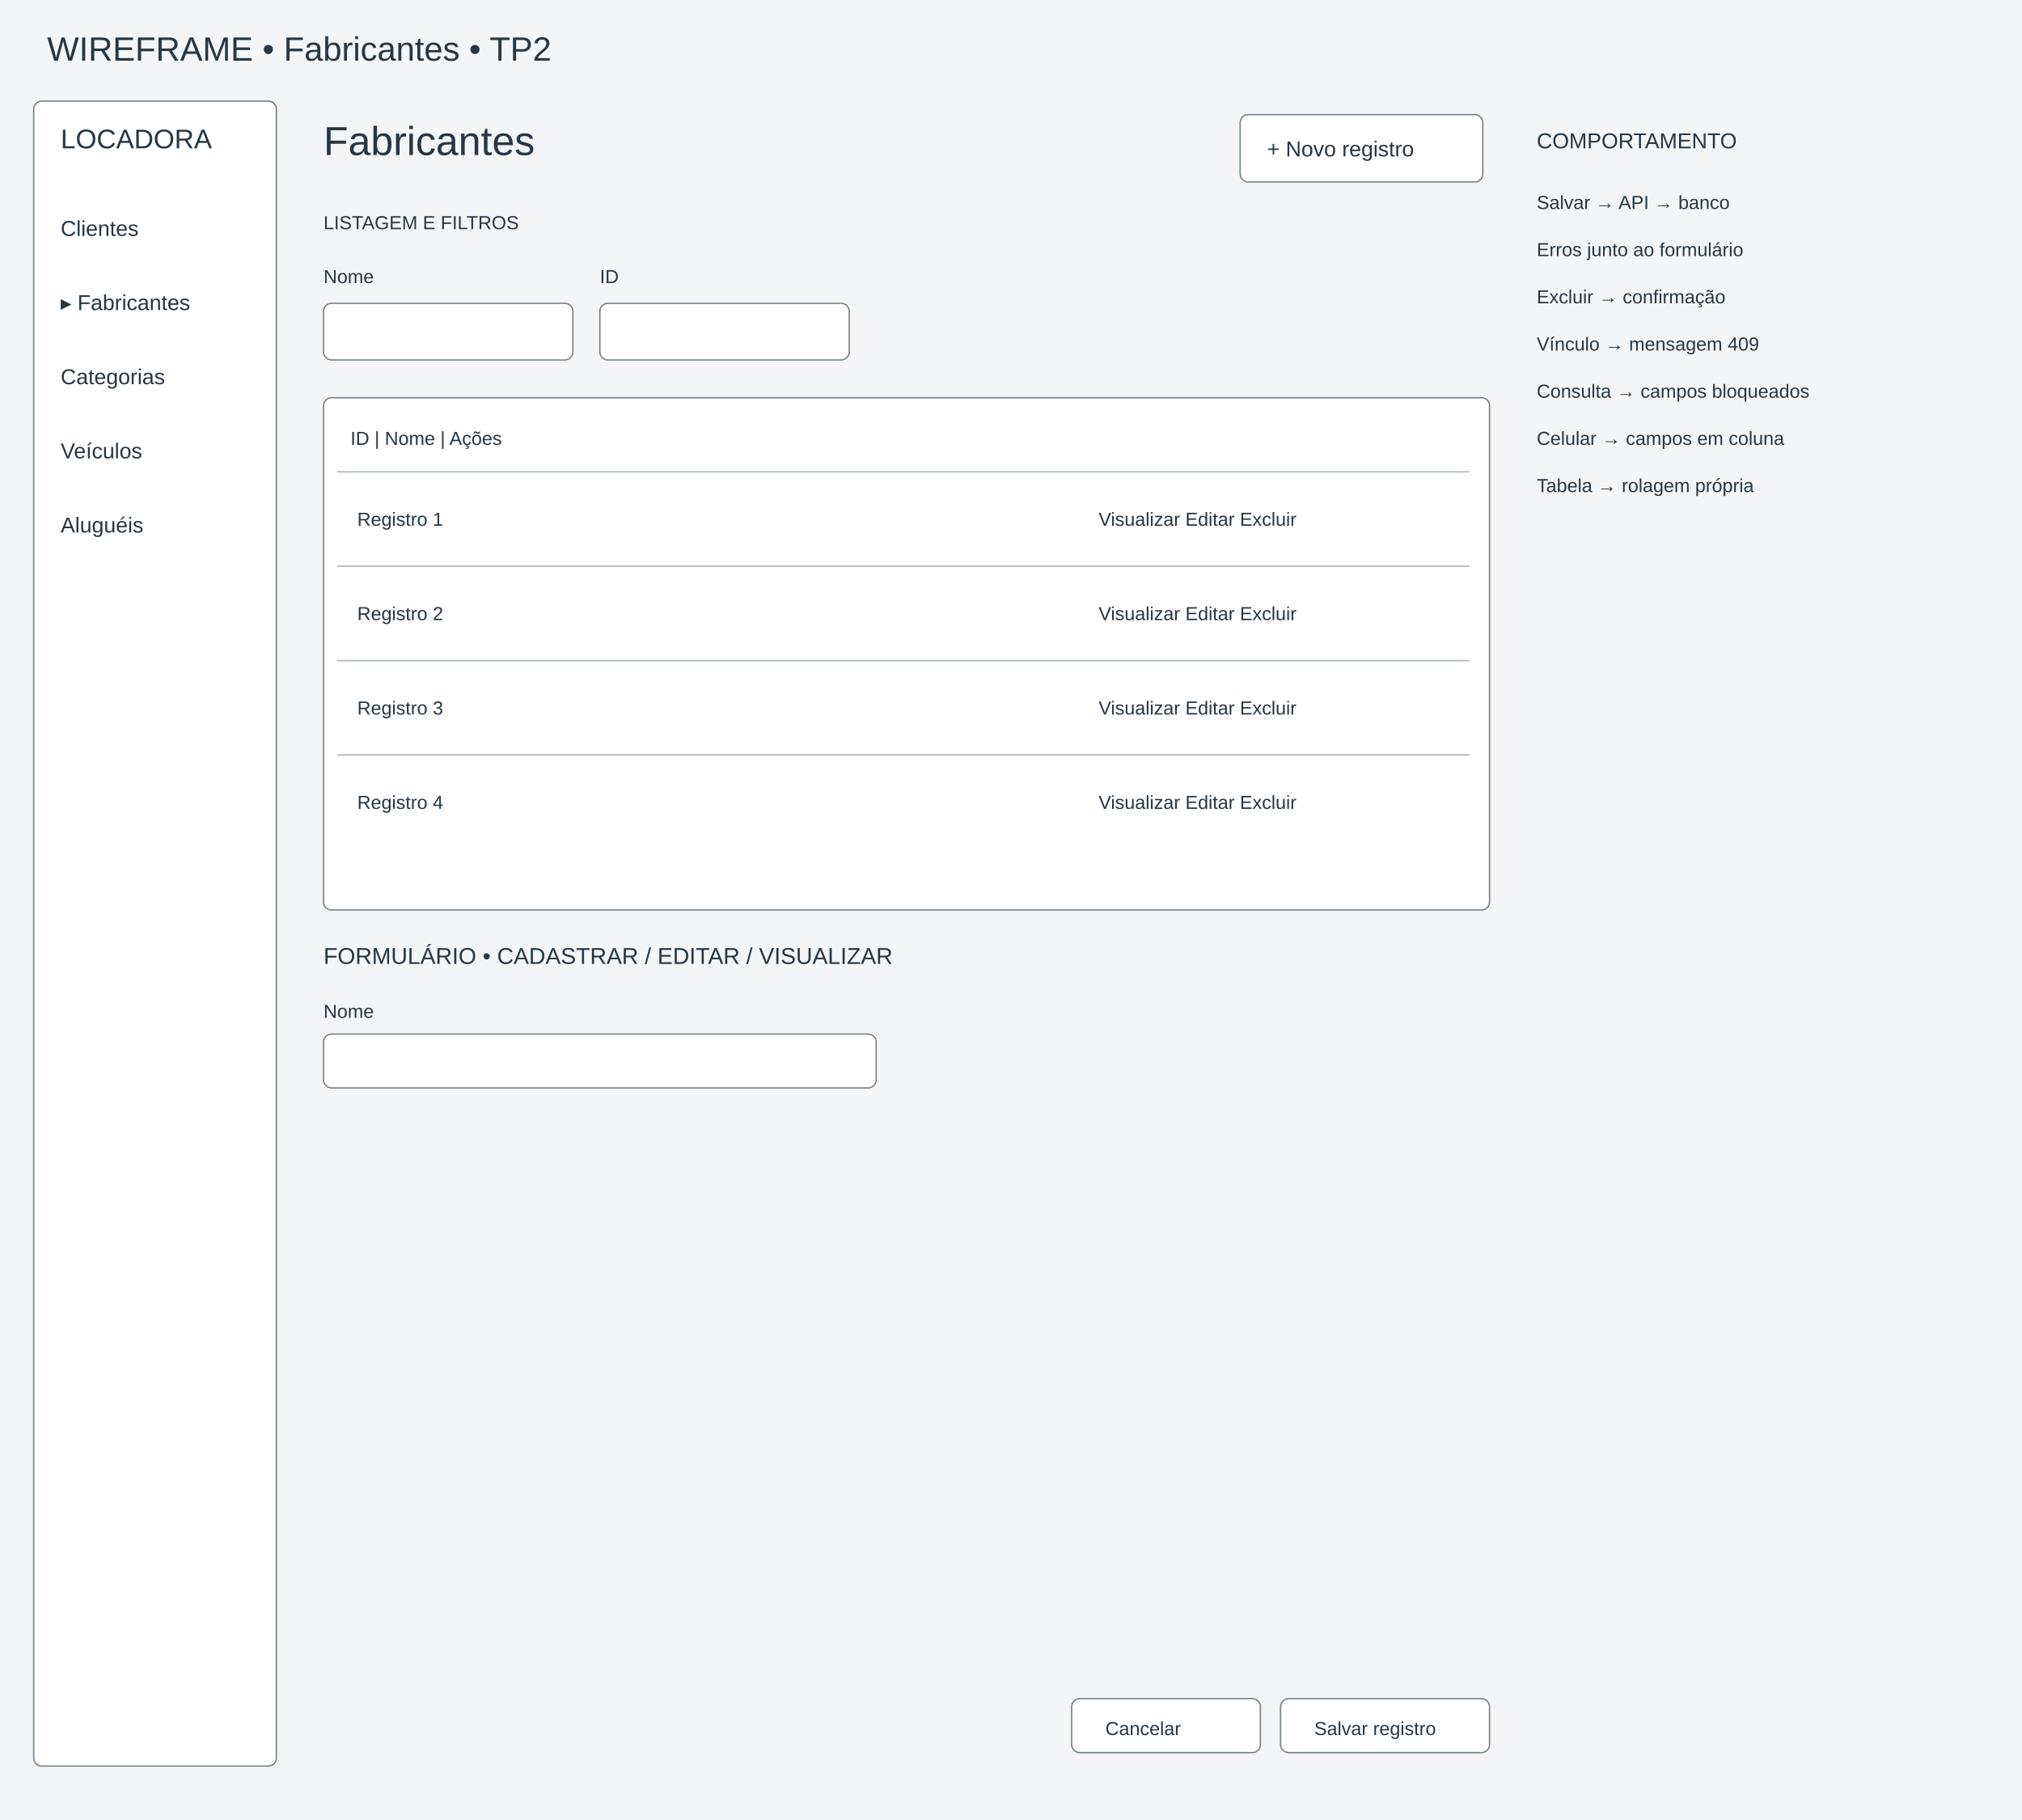
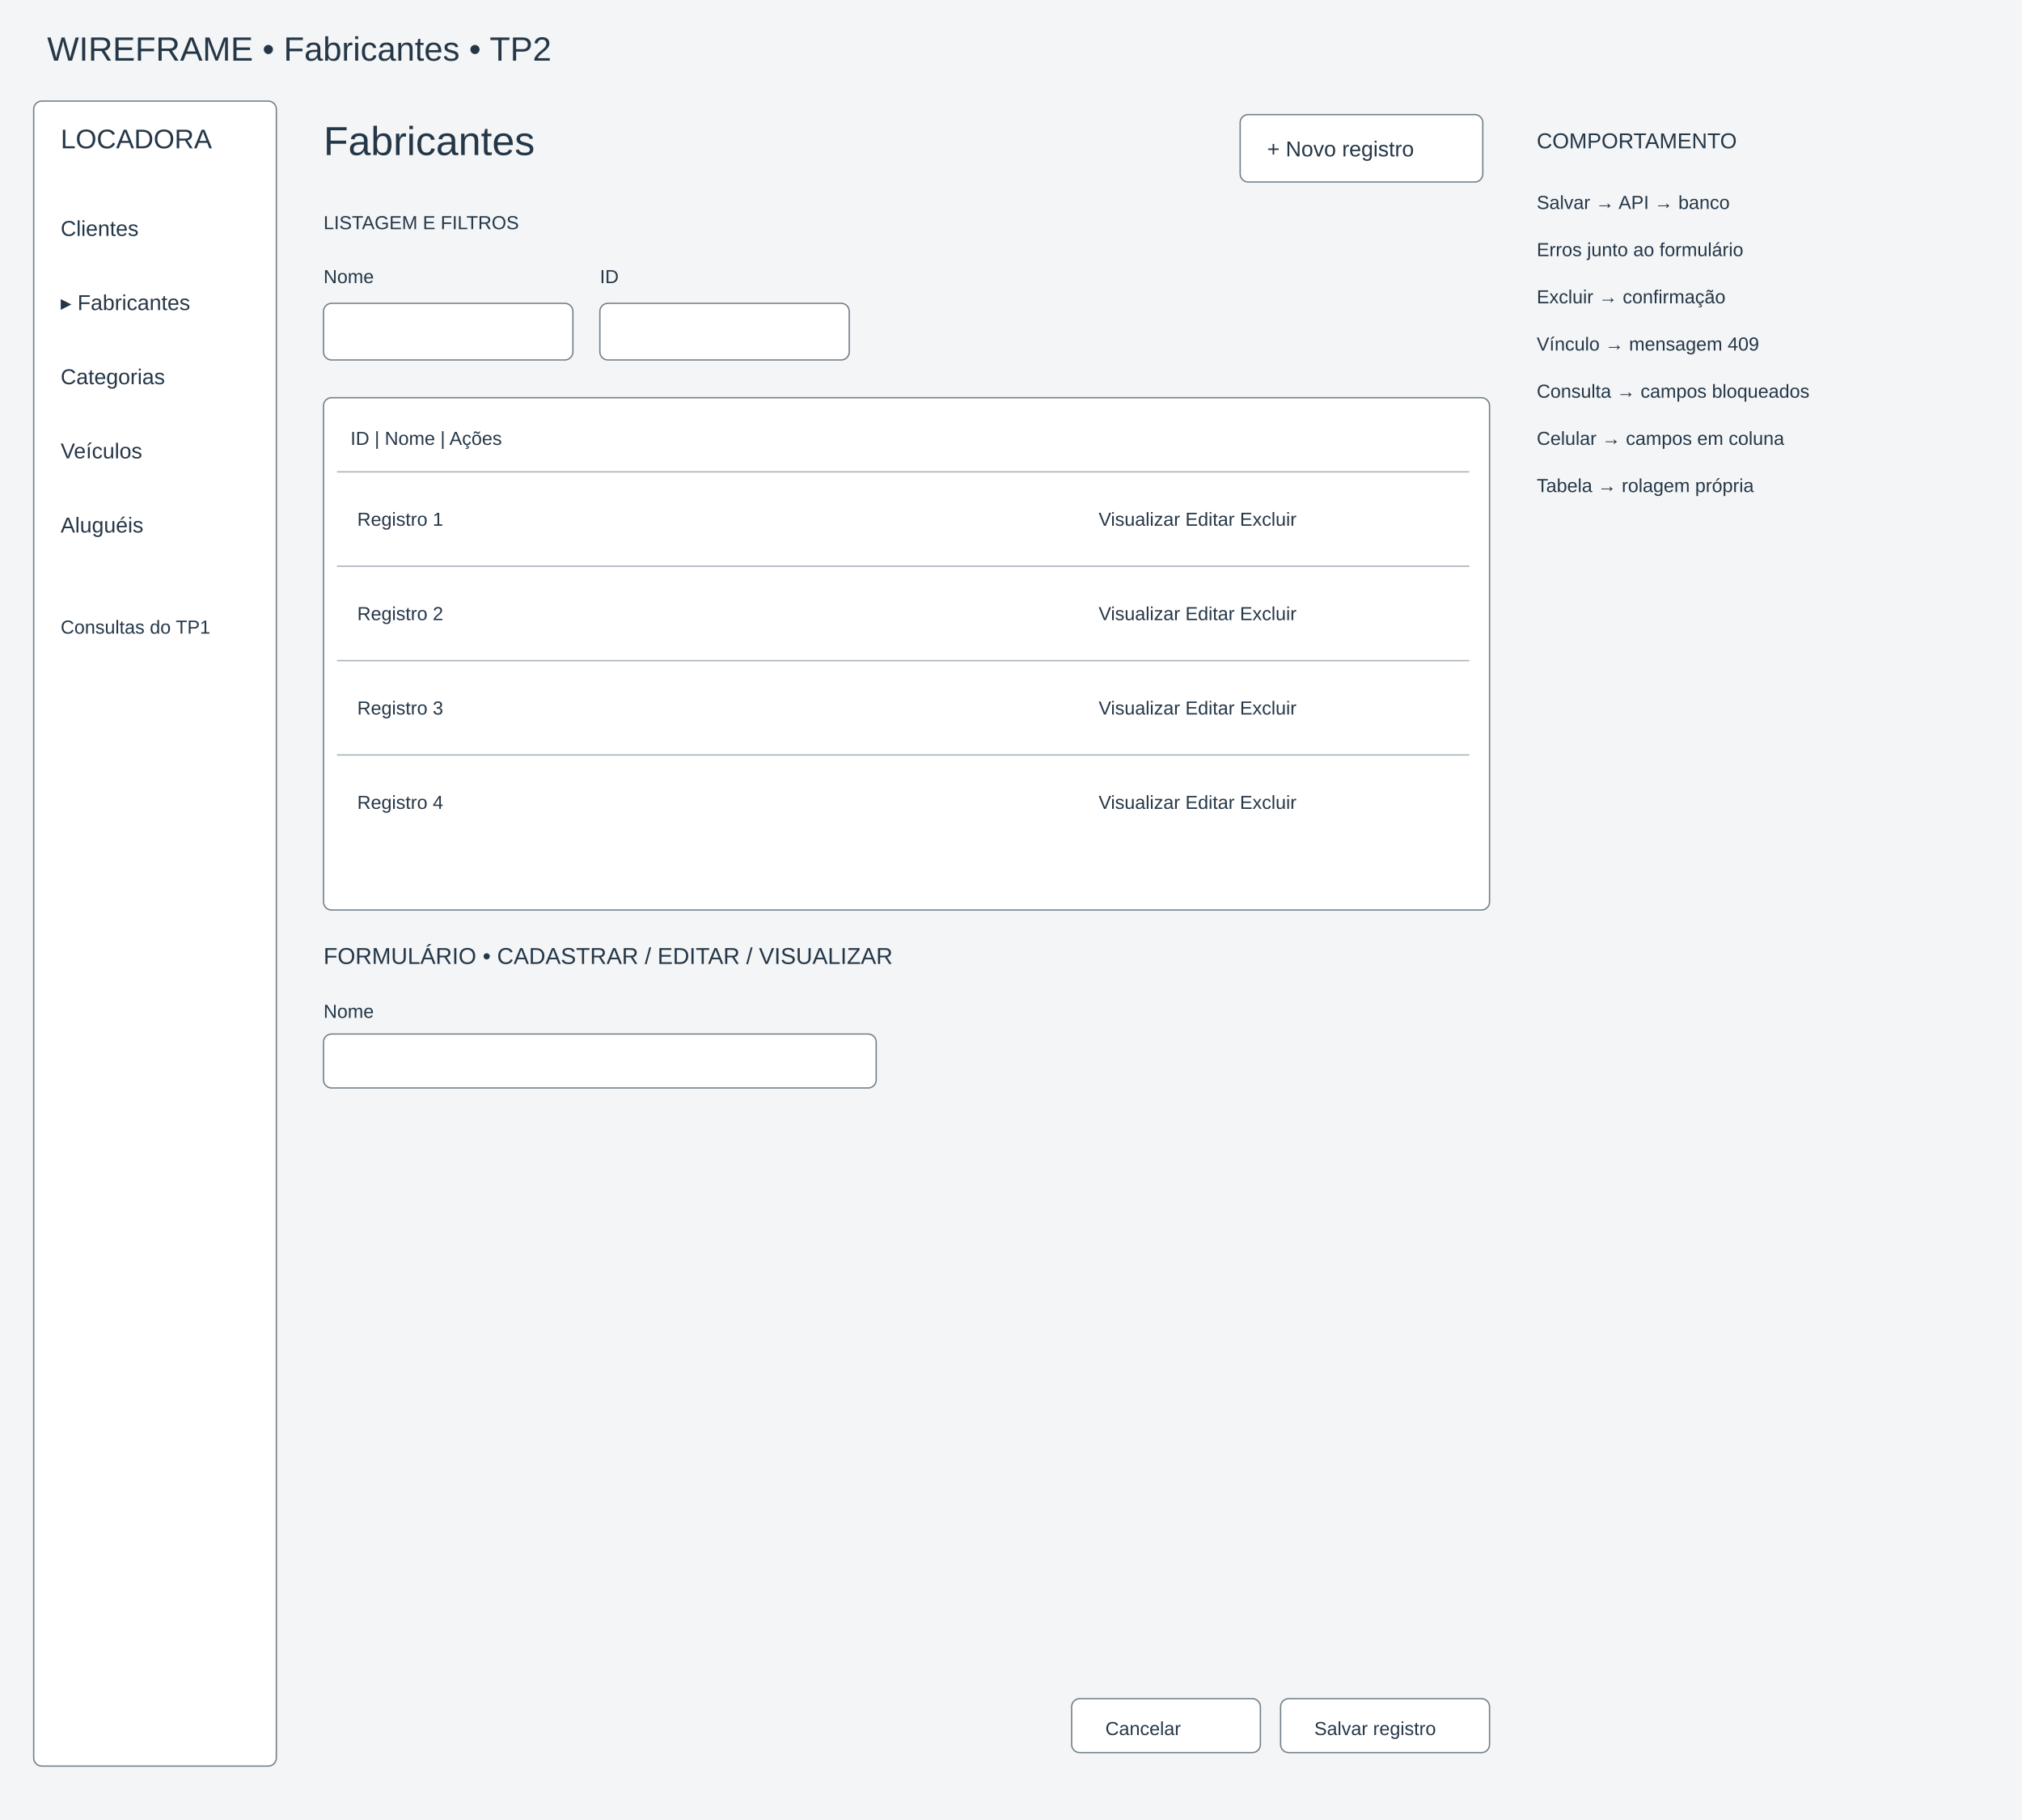
<svg xmlns="http://www.w3.org/2000/svg" width="1500" height="1350" viewBox="0 0 1500 1350">
  <rect width="1500" height="1350" fill="#f3f5f7" />
  <g font-family="Arial">
    <text x="35" y="45" font-size="25" fill="#253747">WIREFRAME • Fabricantes • TP2</text>
    <rect x="25" y="75" width="180" height="1235" rx="6" fill="white" stroke="#73818b" />
    <text x="45" y="110" font-size="20" fill="#253747">LOCADORA</text>
    <text x="45" y="175" font-size="16" fill="#253747">Clientes</text>
    <text x="45" y="230" font-size="16" fill="#253747">▸ Fabricantes</text>
    <text x="45" y="285" font-size="16" fill="#253747">Categorias</text>
    <text x="45" y="340" font-size="16" fill="#253747">Veículos</text>
    <text x="45" y="395" font-size="16" fill="#253747">Aluguéis</text>
    <text x="240" y="115" font-size="30" fill="#253747">Fabricantes</text>
    <rect x="920" y="85" width="180" height="50" rx="6" fill="white" stroke="#73818b" />
    <text x="940" y="116" font-size="16" fill="#253747">+ Novo registro</text>
    <text x="240" y="170" font-size="14" fill="#253747">LISTAGEM E FILTROS</text>
    <text x="240" y="210" font-size="14" fill="#253747">Nome</text>
    <rect x="240" y="225" width="185" height="42" rx="6" fill="white" stroke="#73818b" />
    <text x="445" y="210" font-size="14" fill="#253747">ID</text>
    <rect x="445" y="225" width="185" height="42" rx="6" fill="white" stroke="#73818b" />
    <rect x="240" y="295" width="865" height="380" rx="6" fill="white" stroke="#73818b" />
    <text x="260" y="330" font-size="14" fill="#253747">ID | Nome | Ações</text>
    <path d="M250 350H1090" stroke="#aab4bd" />
    <text x="265" y="390" font-size="14" fill="#253747">Registro 1</text>
    <text x="815" y="390" font-size="14" fill="#253747">Visualizar  Editar  Excluir</text>
    <path d="M250 420H1090" stroke="#aab4bd" />
    <text x="265" y="460" font-size="14" fill="#253747">Registro 2</text>
    <text x="815" y="460" font-size="14" fill="#253747">Visualizar  Editar  Excluir</text>
    <path d="M250 490H1090" stroke="#aab4bd" />
    <text x="265" y="530" font-size="14" fill="#253747">Registro 3</text>
    <text x="815" y="530" font-size="14" fill="#253747">Visualizar  Editar  Excluir</text>
    <path d="M250 560H1090" stroke="#aab4bd" />
    <text x="265" y="600" font-size="14" fill="#253747">Registro 4</text>
    <text x="815" y="600" font-size="14" fill="#253747">Visualizar  Editar  Excluir</text>
    <text x="240" y="715" font-size="17" fill="#253747">FORMULÁRIO • CADASTRAR / EDITAR / VISUALIZAR</text>
    <text x="240" y="755" font-size="14" fill="#253747">Nome</text>
    <rect x="240" y="767" width="410" height="40" rx="6" fill="white" stroke="#73818b" />
    <rect x="795" y="1260" width="140" height="40" rx="6" fill="white" stroke="#73818b" />
    <text x="820" y="1287" font-size="14" fill="#253747">Cancelar</text>
    <rect x="950" y="1260" width="155" height="40" rx="6" fill="white" stroke="#73818b" />
    <text x="975" y="1287" font-size="14" fill="#253747">Salvar registro</text>
    <text x="1140" y="110" font-size="16" fill="#253747">COMPORTAMENTO</text>
    <text x="1140" y="155" font-size="14" fill="#253747">Salvar → API → banco</text>
    <text x="1140" y="190" font-size="14" fill="#253747">Erros junto ao formulário</text>
    <text x="1140" y="225" font-size="14" fill="#253747">Excluir → confirmação</text>
    <text x="1140" y="260" font-size="14" fill="#253747">Vínculo → mensagem 409</text>
    <text x="1140" y="295" font-size="14" fill="#253747">Consulta → campos bloqueados</text>
    <text x="1140" y="330" font-size="14" fill="#253747">Celular → campos em coluna</text>
    <text x="1140" y="365" font-size="14" fill="#253747">Tabela → rolagem própria</text>
+     <text x="45" y="470" font-size="14" fill="#253747">Consultas do TP1</text>
  </g>
</svg>
